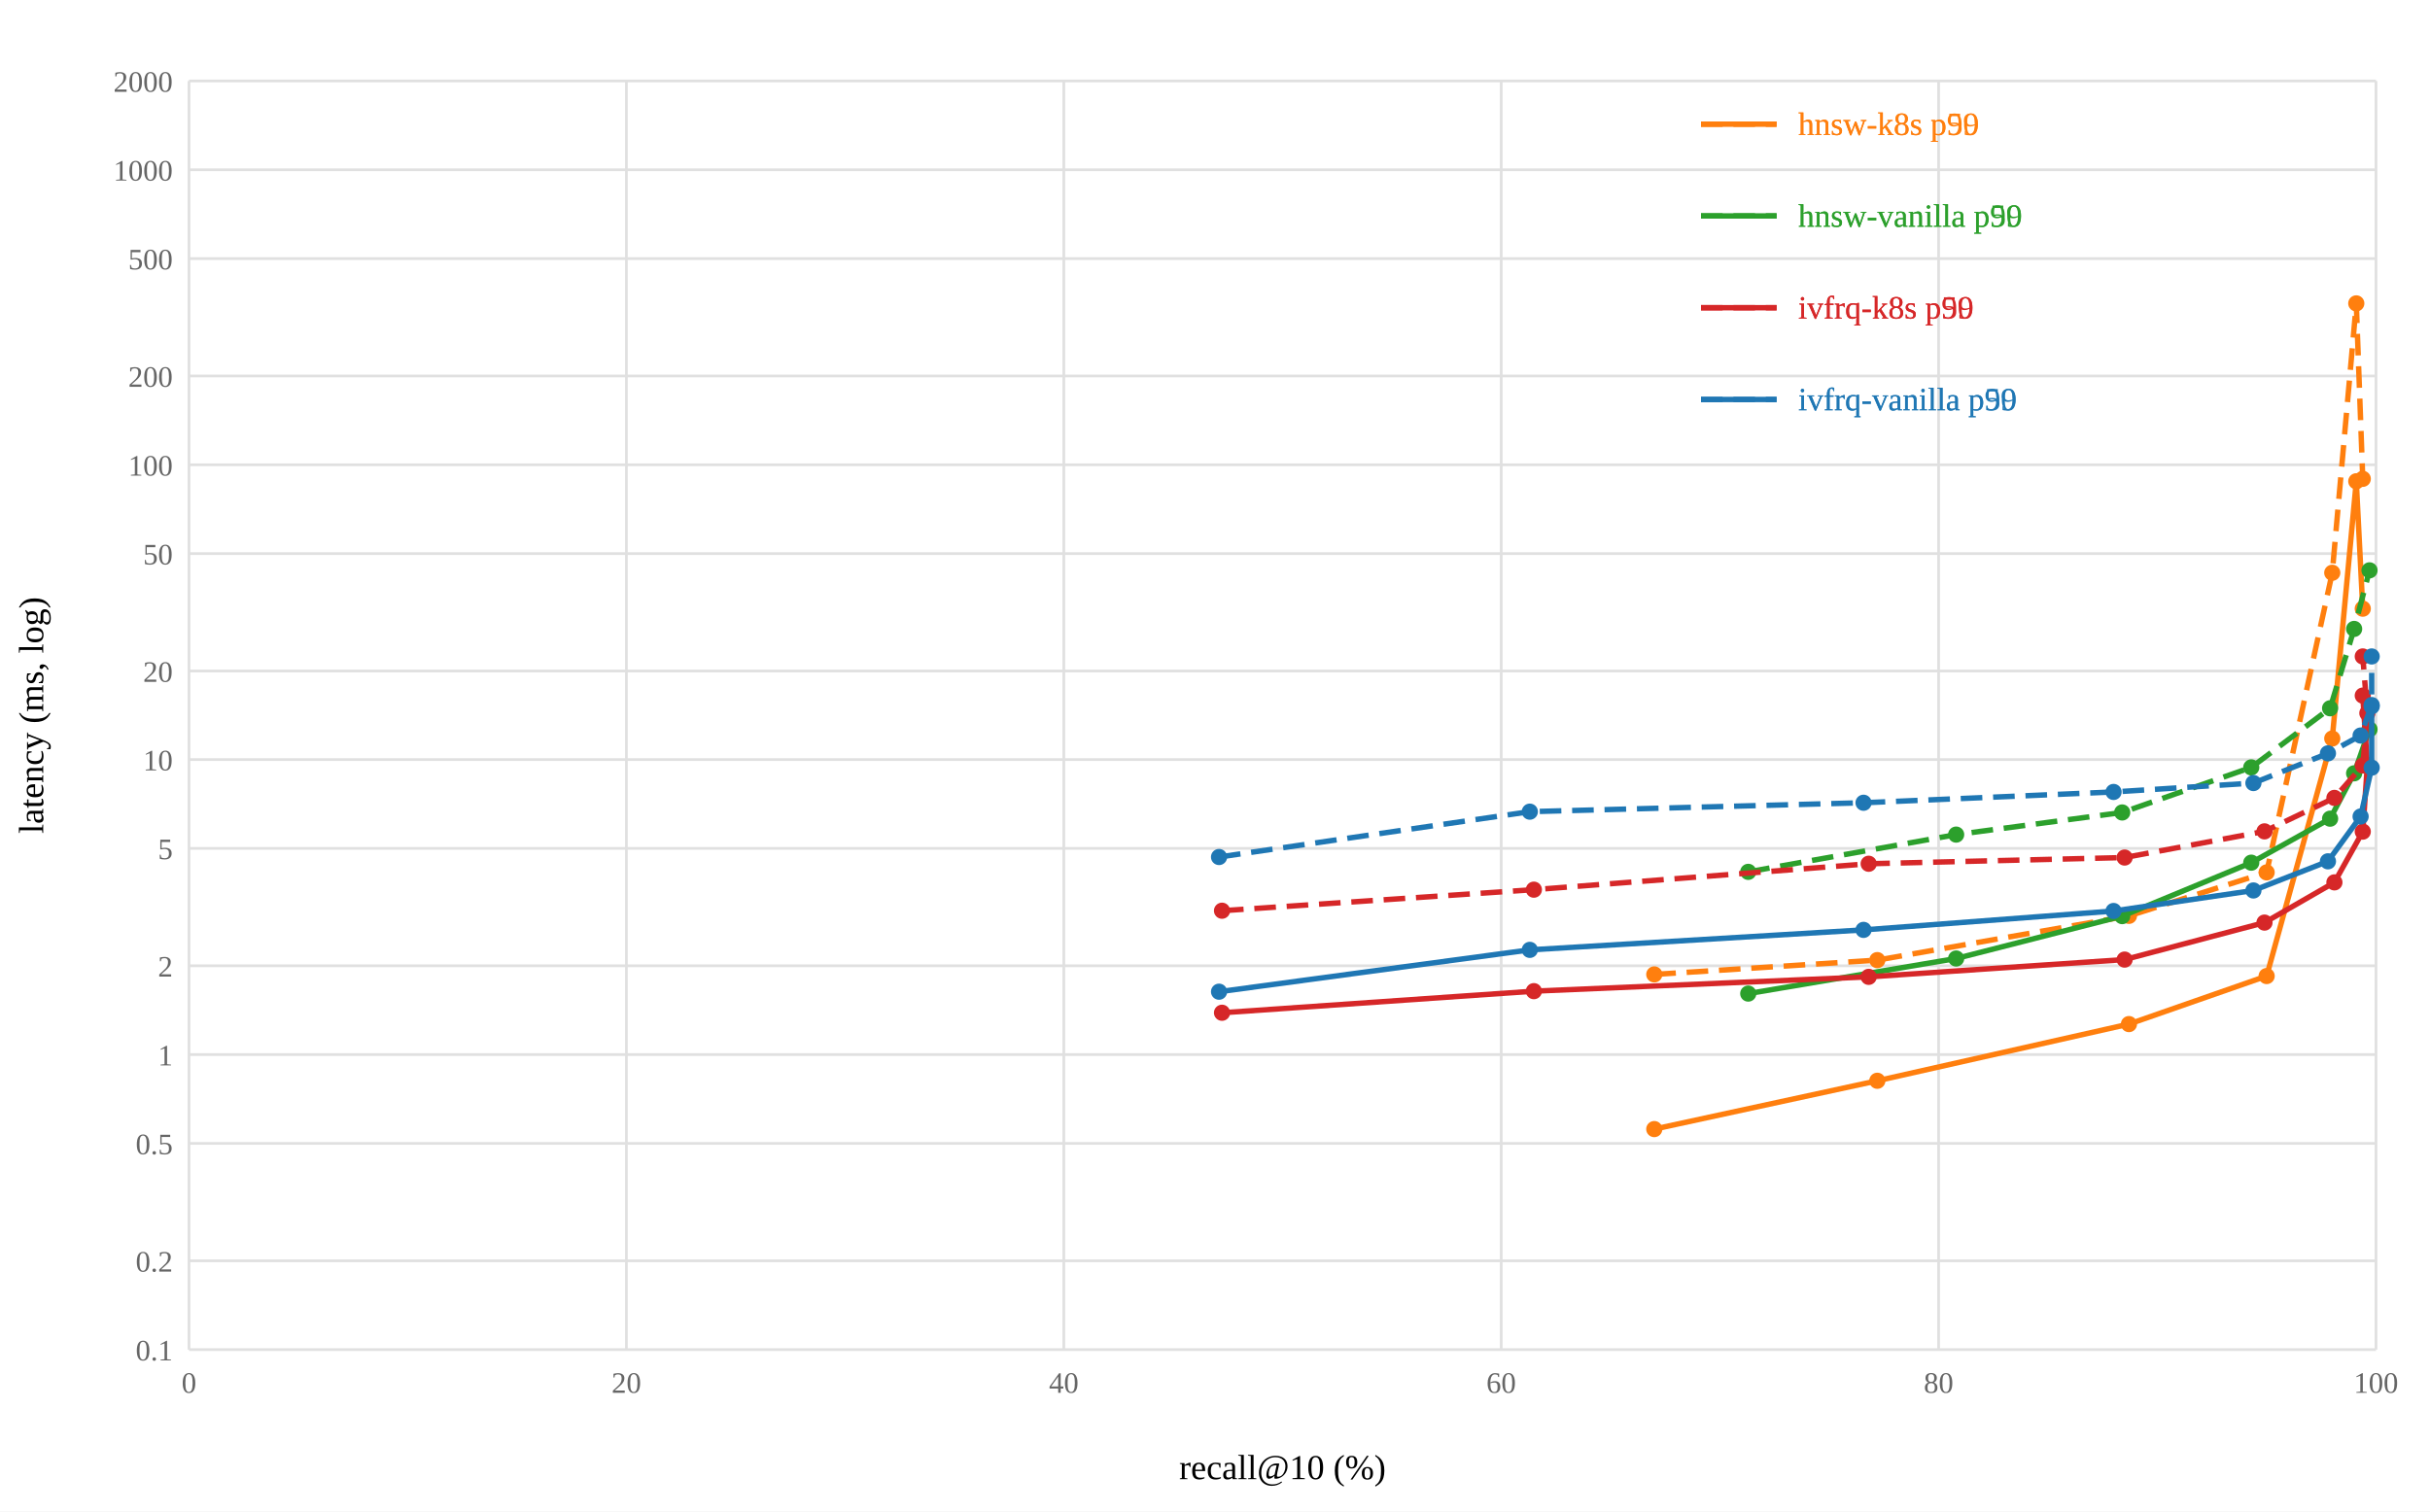
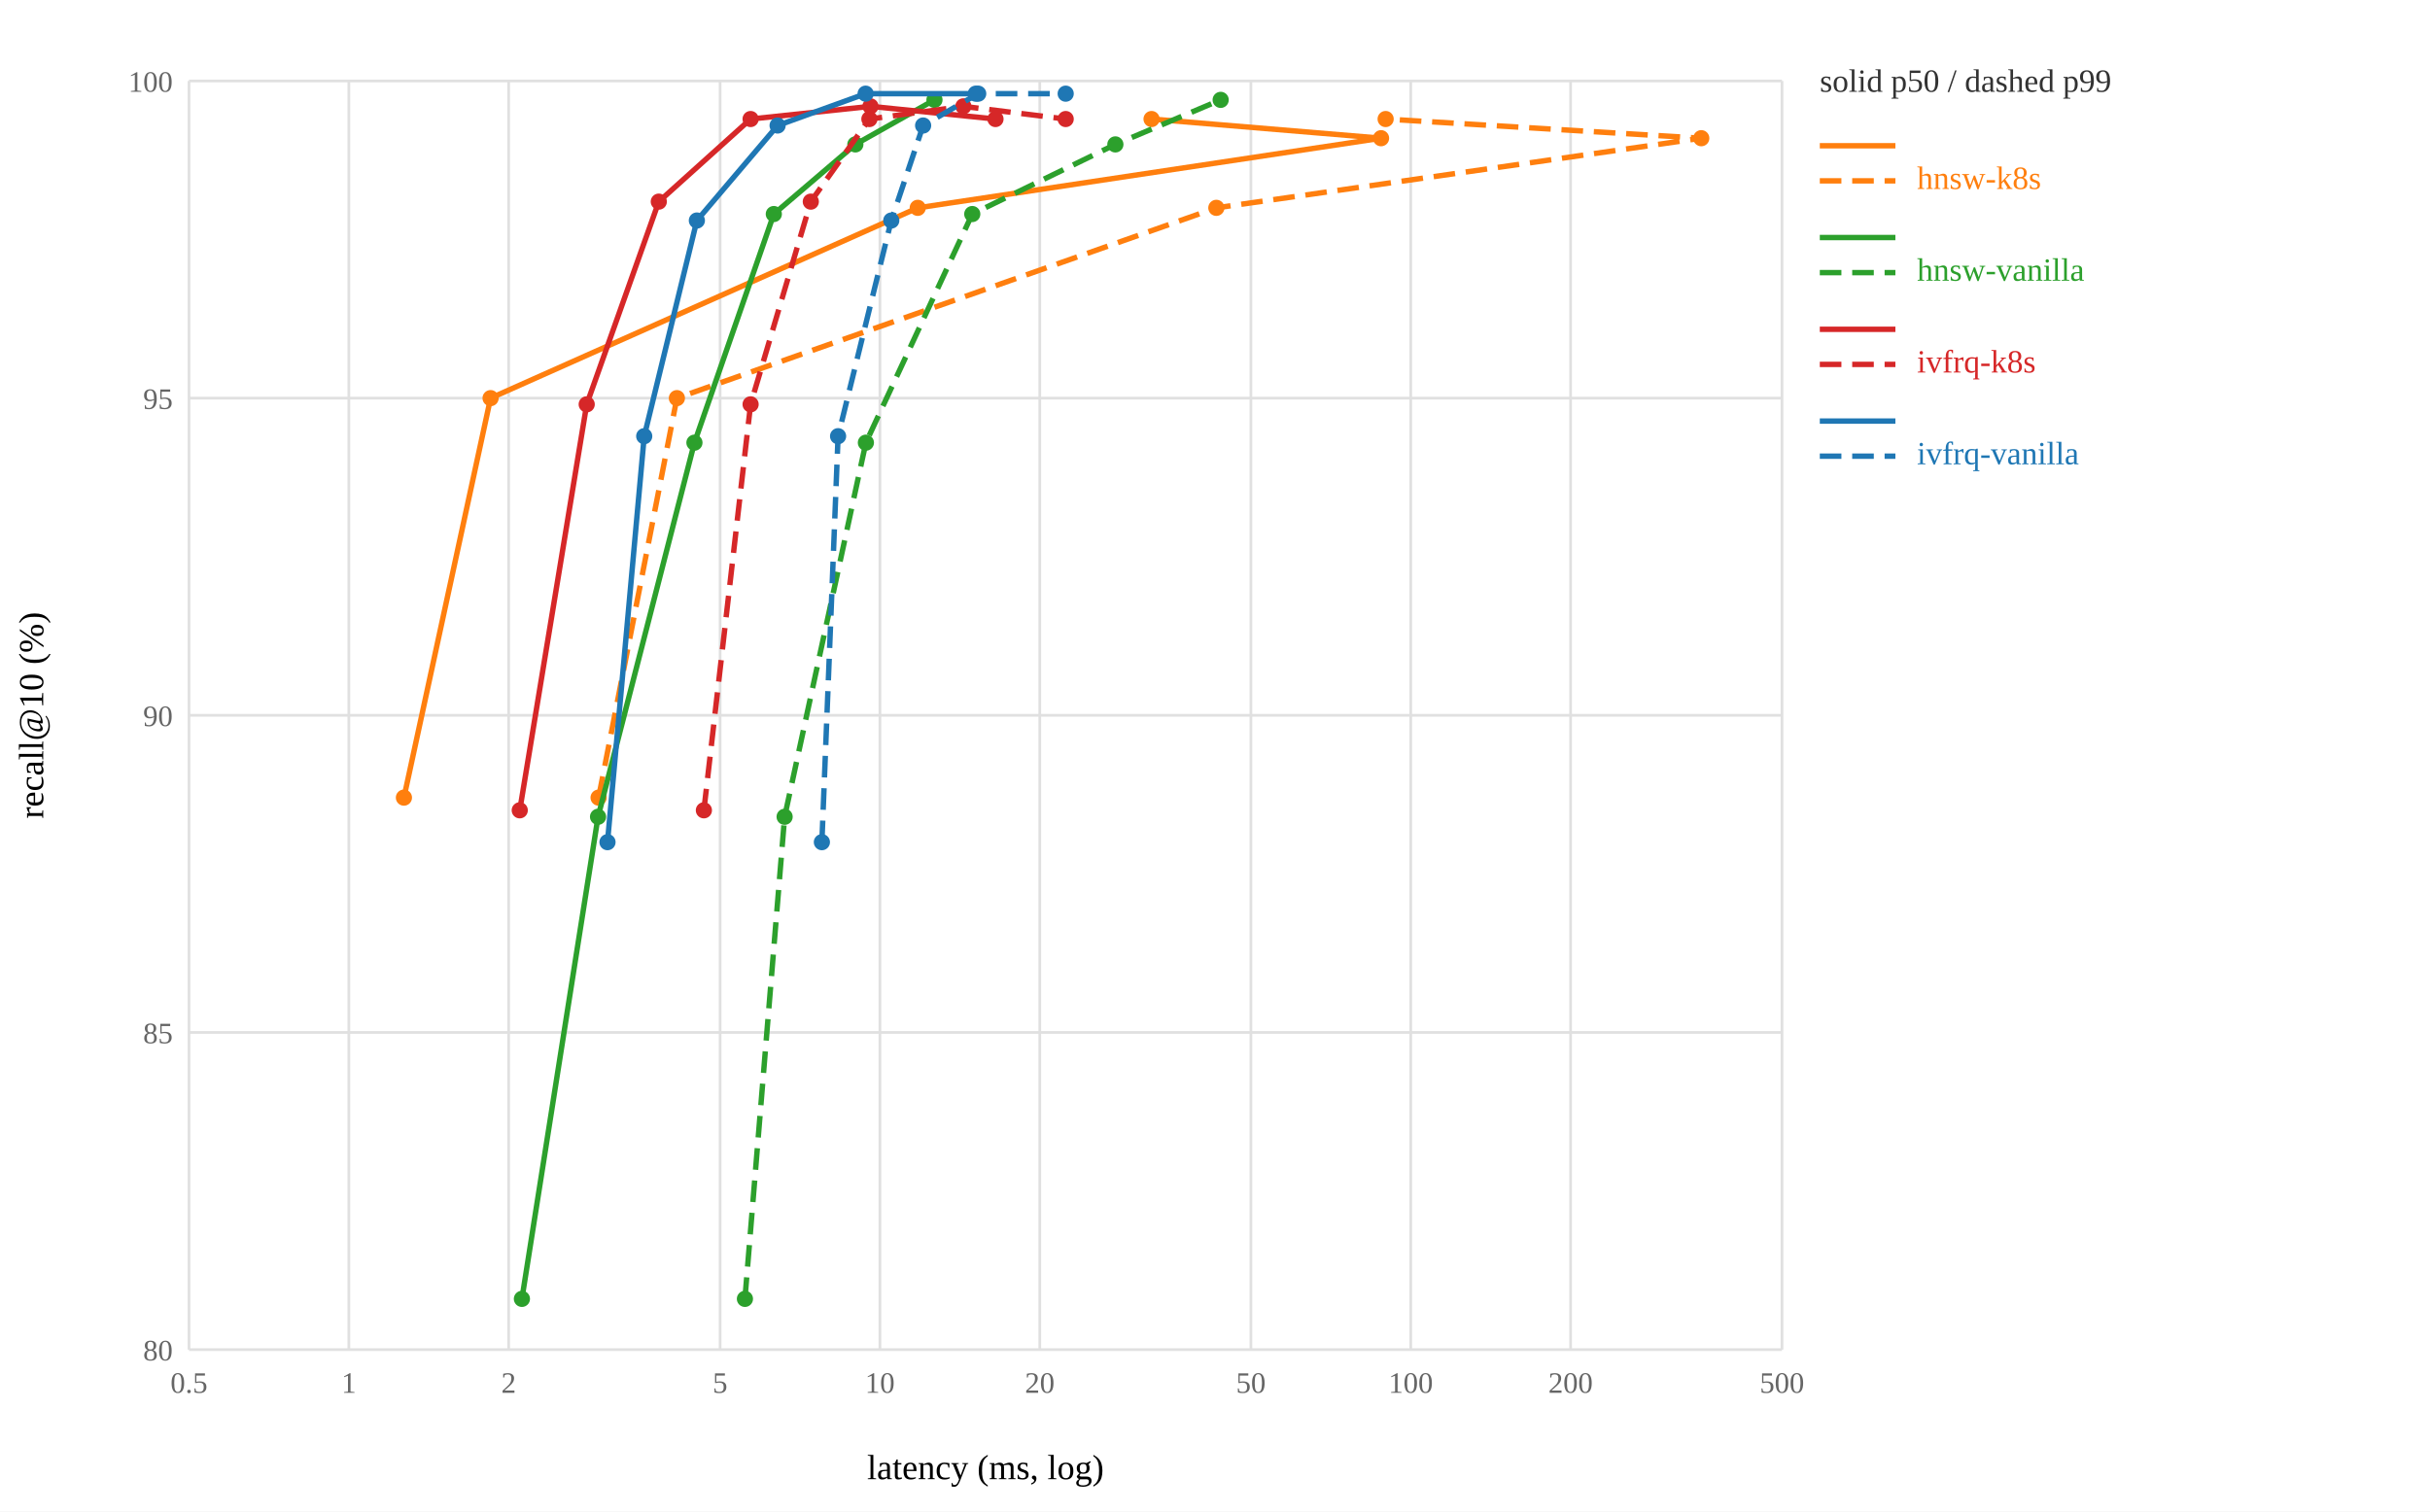
<svg xmlns="http://www.w3.org/2000/svg" width="900" height="560" viewBox="0 0 900 560">
  <rect width="900" height="560" fill="white" />
-   <line x1="70" y1="500.0" x2="880" y2="500.0" stroke="#e0e0e0" stroke-width="1" />
-   <text x="64" y="504.0" font-size="11" text-anchor="end" fill="#666">0.1</text>
-   <line x1="70" y1="467.1" x2="880" y2="467.1" stroke="#e0e0e0" stroke-width="1" />
-   <text x="64" y="471.1" font-size="11" text-anchor="end" fill="#666">0.2</text>
-   <line x1="70" y1="423.6" x2="880" y2="423.6" stroke="#e0e0e0" stroke-width="1" />
-   <text x="64" y="427.6" font-size="11" text-anchor="end" fill="#666">0.5</text>
-   <line x1="70" y1="390.7" x2="880" y2="390.7" stroke="#e0e0e0" stroke-width="1" />
-   <text x="64" y="394.7" font-size="11" text-anchor="end" fill="#666">1</text>
-   <line x1="70" y1="357.8" x2="880" y2="357.8" stroke="#e0e0e0" stroke-width="1" />
-   <text x="64" y="361.8" font-size="11" text-anchor="end" fill="#666">2</text>
-   <line x1="70" y1="314.3" x2="880" y2="314.3" stroke="#e0e0e0" stroke-width="1" />
-   <text x="64" y="318.3" font-size="11" text-anchor="end" fill="#666">5</text>
-   <line x1="70" y1="281.4" x2="880" y2="281.4" stroke="#e0e0e0" stroke-width="1" />
-   <text x="64" y="285.4" font-size="11" text-anchor="end" fill="#666">10</text>
-   <line x1="70" y1="248.6" x2="880" y2="248.6" stroke="#e0e0e0" stroke-width="1" />
-   <text x="64" y="252.6" font-size="11" text-anchor="end" fill="#666">20</text>
-   <line x1="70" y1="205.1" x2="880" y2="205.1" stroke="#e0e0e0" stroke-width="1" />
-   <text x="64" y="209.1" font-size="11" text-anchor="end" fill="#666">50</text>
-   <line x1="70" y1="172.2" x2="880" y2="172.2" stroke="#e0e0e0" stroke-width="1" />
-   <text x="64" y="176.2" font-size="11" text-anchor="end" fill="#666">100</text>
-   <line x1="70" y1="139.3" x2="880" y2="139.3" stroke="#e0e0e0" stroke-width="1" />
-   <text x="64" y="143.3" font-size="11" text-anchor="end" fill="#666">200</text>
-   <line x1="70" y1="95.8" x2="880" y2="95.8" stroke="#e0e0e0" stroke-width="1" />
-   <text x="64" y="99.8" font-size="11" text-anchor="end" fill="#666">500</text>
-   <line x1="70" y1="62.9" x2="880" y2="62.9" stroke="#e0e0e0" stroke-width="1" />
-   <text x="64" y="66.9" font-size="11" text-anchor="end" fill="#666">1000</text>
-   <line x1="70" y1="30.0" x2="880" y2="30.0" stroke="#e0e0e0" stroke-width="1" />
-   <text x="64" y="34.0" font-size="11" text-anchor="end" fill="#666">2000</text>
  <line x1="70.0" y1="500" x2="70.0" y2="30" stroke="#e0e0e0" stroke-width="1" />
-   <text x="70.0" y="516" font-size="11" text-anchor="middle" fill="#666">0</text>
-   <line x1="232.0" y1="500" x2="232.0" y2="30" stroke="#e0e0e0" stroke-width="1" />
-   <text x="232.0" y="516" font-size="11" text-anchor="middle" fill="#666">20</text>
-   <line x1="394.0" y1="500" x2="394.0" y2="30" stroke="#e0e0e0" stroke-width="1" />
-   <text x="394.0" y="516" font-size="11" text-anchor="middle" fill="#666">40</text>
-   <line x1="556.0" y1="500" x2="556.0" y2="30" stroke="#e0e0e0" stroke-width="1" />
-   <text x="556.0" y="516" font-size="11" text-anchor="middle" fill="#666">60</text>
-   <line x1="718.0" y1="500" x2="718.0" y2="30" stroke="#e0e0e0" stroke-width="1" />
-   <text x="718.0" y="516" font-size="11" text-anchor="middle" fill="#666">80</text>
-   <line x1="880.0" y1="500" x2="880.0" y2="30" stroke="#e0e0e0" stroke-width="1" />
-   <text x="880.0" y="516" font-size="11" text-anchor="middle" fill="#666">100</text>
-   <text x="475" y="548" font-size="13" text-anchor="middle">recall@10 (%)</text>
-   <text x="16" y="265" font-size="13" text-anchor="middle" transform="rotate(-90 16 265)">latency (ms, log)</text>
-   <path d="M612.7 418.3 L695.3 400.4 L788.5 379.4 L839.5 361.6 L863.8 273.6 L872.7 178.3 L875.1 225.5" fill="none" stroke="#ff7f0e" stroke-width="2" stroke-dasharray="" />
-   <circle cx="612.7" cy="418.3" r="3" fill="#ff7f0e" />
-   <circle cx="695.3" cy="400.4" r="3" fill="#ff7f0e" />
-   <circle cx="788.5" cy="379.4" r="3" fill="#ff7f0e" />
-   <circle cx="839.5" cy="361.6" r="3" fill="#ff7f0e" />
-   <circle cx="863.8" cy="273.6" r="3" fill="#ff7f0e" />
-   <circle cx="872.7" cy="178.3" r="3" fill="#ff7f0e" />
-   <circle cx="875.1" cy="225.5" r="3" fill="#ff7f0e" />
-   <line x1="630" y1="46" x2="658" y2="46" stroke="#ff7f0e" stroke-width="2" stroke-dasharray="" />
-   <text x="666" y="50" font-size="12" fill="#ff7f0e">hnsw-k8s p50</text>
-   <path d="M612.7 361.0 L695.3 355.7 L788.5 339.3 L839.5 323.2 L863.8 212.2 L872.7 112.4 L875.1 177.4" fill="none" stroke="#ff7f0e" stroke-width="2" stroke-dasharray="8,4" />
-   <circle cx="612.7" cy="361.0" r="3" fill="#ff7f0e" />
-   <circle cx="695.3" cy="355.7" r="3" fill="#ff7f0e" />
-   <circle cx="788.5" cy="339.3" r="3" fill="#ff7f0e" />
-   <circle cx="839.5" cy="323.2" r="3" fill="#ff7f0e" />
-   <circle cx="863.8" cy="212.2" r="3" fill="#ff7f0e" />
-   <circle cx="872.7" cy="112.4" r="3" fill="#ff7f0e" />
-   <circle cx="875.1" cy="177.4" r="3" fill="#ff7f0e" />
-   <line x1="630" y1="46" x2="658" y2="46" stroke="#ff7f0e" stroke-width="2" stroke-dasharray="8,4" />
-   <text x="666" y="50" font-size="12" fill="#ff7f0e">hnsw-k8s p99</text>
-   <path d="M647.5 368.1 L724.5 355.1 L786.0 339.4 L833.8 319.6 L863.0 303.3 L871.9 286.5 L877.6 270.2" fill="none" stroke="#2ca02c" stroke-width="2" stroke-dasharray="" />
-   <circle cx="647.5" cy="368.1" r="3" fill="#2ca02c" />
-   <circle cx="724.5" cy="355.1" r="3" fill="#2ca02c" />
-   <circle cx="786.0" cy="339.4" r="3" fill="#2ca02c" />
-   <circle cx="833.8" cy="319.6" r="3" fill="#2ca02c" />
-   <circle cx="863.0" cy="303.3" r="3" fill="#2ca02c" />
-   <circle cx="871.9" cy="286.5" r="3" fill="#2ca02c" />
-   <circle cx="877.6" cy="270.2" r="3" fill="#2ca02c" />
-   <line x1="630" y1="80" x2="658" y2="80" stroke="#2ca02c" stroke-width="2" stroke-dasharray="" />
-   <text x="666" y="84" font-size="12" fill="#2ca02c">hnsw-vanilla p50</text>
-   <path d="M647.5 323.0 L724.5 309.2 L786.0 301.0 L833.8 284.3 L863.0 262.4 L871.9 233.0 L877.6 211.3" fill="none" stroke="#2ca02c" stroke-width="2" stroke-dasharray="8,4" />
-   <circle cx="647.5" cy="323.0" r="3" fill="#2ca02c" />
-   <circle cx="724.5" cy="309.2" r="3" fill="#2ca02c" />
-   <circle cx="786.0" cy="301.0" r="3" fill="#2ca02c" />
-   <circle cx="833.8" cy="284.3" r="3" fill="#2ca02c" />
-   <circle cx="863.0" cy="262.4" r="3" fill="#2ca02c" />
-   <circle cx="871.9" cy="233.0" r="3" fill="#2ca02c" />
-   <circle cx="877.6" cy="211.3" r="3" fill="#2ca02c" />
-   <line x1="630" y1="80" x2="658" y2="80" stroke="#2ca02c" stroke-width="2" stroke-dasharray="8,4" />
-   <text x="666" y="84" font-size="12" fill="#2ca02c">hnsw-vanilla p99</text>
-   <path d="M452.6 375.2 L568.1 367.2 L692.1 361.9 L786.9 355.5 L838.7 341.8 L864.6 326.9 L875.1 308.1 L876.8 283.4 L875.1 257.7" fill="none" stroke="#d62728" stroke-width="2" stroke-dasharray="" />
-   <circle cx="452.6" cy="375.2" r="3" fill="#d62728" />
-   <circle cx="568.1" cy="367.2" r="3" fill="#d62728" />
-   <circle cx="692.1" cy="361.9" r="3" fill="#d62728" />
-   <circle cx="786.9" cy="355.5" r="3" fill="#d62728" />
-   <circle cx="838.7" cy="341.8" r="3" fill="#d62728" />
-   <circle cx="864.6" cy="326.9" r="3" fill="#d62728" />
-   <circle cx="875.1" cy="308.1" r="3" fill="#d62728" />
-   <circle cx="876.8" cy="283.4" r="3" fill="#d62728" />
-   <circle cx="875.1" cy="257.7" r="3" fill="#d62728" />
-   <line x1="630" y1="114" x2="658" y2="114" stroke="#d62728" stroke-width="2" stroke-dasharray="" />
-   <text x="666" y="118" font-size="12" fill="#d62728">ivfrq-k8s p50</text>
-   <path d="M452.6 337.4 L568.1 329.6 L692.1 320.0 L786.9 317.7 L838.7 308.0 L864.6 295.6 L875.1 283.6 L876.8 264.2 L875.1 243.2" fill="none" stroke="#d62728" stroke-width="2" stroke-dasharray="8,4" />
-   <circle cx="452.6" cy="337.4" r="3" fill="#d62728" />
-   <circle cx="568.1" cy="329.6" r="3" fill="#d62728" />
-   <circle cx="692.1" cy="320.0" r="3" fill="#d62728" />
-   <circle cx="786.9" cy="317.7" r="3" fill="#d62728" />
-   <circle cx="838.7" cy="308.0" r="3" fill="#d62728" />
-   <circle cx="864.6" cy="295.6" r="3" fill="#d62728" />
-   <circle cx="875.1" cy="283.6" r="3" fill="#d62728" />
-   <circle cx="876.8" cy="264.2" r="3" fill="#d62728" />
-   <circle cx="875.1" cy="243.2" r="3" fill="#d62728" />
-   <line x1="630" y1="114" x2="658" y2="114" stroke="#d62728" stroke-width="2" stroke-dasharray="8,4" />
-   <text x="666" y="118" font-size="12" fill="#d62728">ivfrq-k8s p99</text>
-   <path d="M451.5 367.4 L566.6 351.9 L690.2 344.5 L782.8 337.5 L834.6 329.9 L862.2 319.1 L874.3 302.5 L878.4 284.4 L878.4 261.7" fill="none" stroke="#1f77b4" stroke-width="2" stroke-dasharray="" />
-   <circle cx="451.5" cy="367.4" r="3" fill="#1f77b4" />
-   <circle cx="566.6" cy="351.9" r="3" fill="#1f77b4" />
-   <circle cx="690.2" cy="344.5" r="3" fill="#1f77b4" />
-   <circle cx="782.8" cy="337.5" r="3" fill="#1f77b4" />
-   <circle cx="834.6" cy="329.9" r="3" fill="#1f77b4" />
-   <circle cx="862.2" cy="319.1" r="3" fill="#1f77b4" />
-   <circle cx="874.3" cy="302.5" r="3" fill="#1f77b4" />
-   <circle cx="878.4" cy="284.4" r="3" fill="#1f77b4" />
-   <circle cx="878.4" cy="261.7" r="3" fill="#1f77b4" />
-   <line x1="630" y1="148" x2="658" y2="148" stroke="#1f77b4" stroke-width="2" stroke-dasharray="" />
-   <text x="666" y="152" font-size="12" fill="#1f77b4">ivfrq-vanilla p50</text>
-   <path d="M451.5 317.5 L566.6 300.7 L690.2 297.4 L782.8 293.4 L834.6 290.1 L862.2 279.1 L874.3 272.5 L878.4 261.2 L878.4 243.2" fill="none" stroke="#1f77b4" stroke-width="2" stroke-dasharray="8,4" />
-   <circle cx="451.5" cy="317.5" r="3" fill="#1f77b4" />
-   <circle cx="566.6" cy="300.7" r="3" fill="#1f77b4" />
-   <circle cx="690.2" cy="297.4" r="3" fill="#1f77b4" />
-   <circle cx="782.8" cy="293.4" r="3" fill="#1f77b4" />
-   <circle cx="834.6" cy="290.1" r="3" fill="#1f77b4" />
-   <circle cx="862.2" cy="279.1" r="3" fill="#1f77b4" />
-   <circle cx="874.3" cy="272.5" r="3" fill="#1f77b4" />
-   <circle cx="878.4" cy="261.2" r="3" fill="#1f77b4" />
-   <circle cx="878.4" cy="243.2" r="3" fill="#1f77b4" />
-   <line x1="630" y1="148" x2="658" y2="148" stroke="#1f77b4" stroke-width="2" stroke-dasharray="8,4" />
-   <text x="666" y="152" font-size="12" fill="#1f77b4">ivfrq-vanilla p99</text>
+   <text x="70.0" y="516" font-size="11" text-anchor="middle" fill="#666">0.5</text>
+   <line x1="129.2" y1="500" x2="129.2" y2="30" stroke="#e0e0e0" stroke-width="1" />
+   <text x="129.2" y="516" font-size="11" text-anchor="middle" fill="#666">1</text>
+   <line x1="188.4" y1="500" x2="188.4" y2="30" stroke="#e0e0e0" stroke-width="1" />
+   <text x="188.4" y="516" font-size="11" text-anchor="middle" fill="#666">2</text>
+   <line x1="266.7" y1="500" x2="266.7" y2="30" stroke="#e0e0e0" stroke-width="1" />
+   <text x="266.7" y="516" font-size="11" text-anchor="middle" fill="#666">5</text>
+   <line x1="325.9" y1="500" x2="325.9" y2="30" stroke="#e0e0e0" stroke-width="1" />
+   <text x="325.9" y="516" font-size="11" text-anchor="middle" fill="#666">10</text>
+   <line x1="385.1" y1="500" x2="385.1" y2="30" stroke="#e0e0e0" stroke-width="1" />
+   <text x="385.1" y="516" font-size="11" text-anchor="middle" fill="#666">20</text>
+   <line x1="463.3" y1="500" x2="463.3" y2="30" stroke="#e0e0e0" stroke-width="1" />
+   <text x="463.3" y="516" font-size="11" text-anchor="middle" fill="#666">50</text>
+   <line x1="522.5" y1="500" x2="522.5" y2="30" stroke="#e0e0e0" stroke-width="1" />
+   <text x="522.5" y="516" font-size="11" text-anchor="middle" fill="#666">100</text>
+   <line x1="581.7" y1="500" x2="581.7" y2="30" stroke="#e0e0e0" stroke-width="1" />
+   <text x="581.7" y="516" font-size="11" text-anchor="middle" fill="#666">200</text>
+   <line x1="660.0" y1="500" x2="660.0" y2="30" stroke="#e0e0e0" stroke-width="1" />
+   <text x="660.0" y="516" font-size="11" text-anchor="middle" fill="#666">500</text>
+   <line x1="70" y1="500.0" x2="660" y2="500.0" stroke="#e0e0e0" stroke-width="1" />
+   <text x="64" y="504.0" font-size="11" text-anchor="end" fill="#666">80</text>
+   <line x1="70" y1="382.5" x2="660" y2="382.5" stroke="#e0e0e0" stroke-width="1" />
+   <text x="64" y="386.5" font-size="11" text-anchor="end" fill="#666">85</text>
+   <line x1="70" y1="265.0" x2="660" y2="265.0" stroke="#e0e0e0" stroke-width="1" />
+   <text x="64" y="269.0" font-size="11" text-anchor="end" fill="#666">90</text>
+   <line x1="70" y1="147.5" x2="660" y2="147.5" stroke="#e0e0e0" stroke-width="1" />
+   <text x="64" y="151.5" font-size="11" text-anchor="end" fill="#666">95</text>
+   <line x1="70" y1="30.0" x2="660" y2="30.0" stroke="#e0e0e0" stroke-width="1" />
+   <text x="64" y="34.0" font-size="11" text-anchor="end" fill="#666">100</text>
+   <text x="365" y="548" font-size="13" text-anchor="middle">latency (ms, log)</text>
+   <text x="16" y="265" font-size="13" text-anchor="middle" transform="rotate(-90 16 265)">recall@10 (%)</text>
+   <text x="674" y="34" font-size="12" fill="#333">solid p50 / dashed p99</text>
+   <line x1="674" y1="54" x2="702" y2="54" stroke="#ff7f0e" stroke-width="2" />
+   <line x1="674" y1="67" x2="702" y2="67" stroke="#ff7f0e" stroke-width="2" stroke-dasharray="8,4" />
+   <text x="710" y="70" font-size="12" fill="#ff7f0e">hnsw-k8s</text>
+   <line x1="674" y1="88" x2="702" y2="88" stroke="#2ca02c" stroke-width="2" />
+   <line x1="674" y1="101" x2="702" y2="101" stroke="#2ca02c" stroke-width="2" stroke-dasharray="8,4" />
+   <text x="710" y="104" font-size="12" fill="#2ca02c">hnsw-vanilla</text>
+   <line x1="674" y1="122" x2="702" y2="122" stroke="#d62728" stroke-width="2" />
+   <line x1="674" y1="135" x2="702" y2="135" stroke="#d62728" stroke-width="2" stroke-dasharray="8,4" />
+   <text x="710" y="138" font-size="12" fill="#d62728">ivfrq-k8s</text>
+   <line x1="674" y1="156" x2="702" y2="156" stroke="#1f77b4" stroke-width="2" />
+   <line x1="674" y1="169" x2="702" y2="169" stroke="#1f77b4" stroke-width="2" stroke-dasharray="8,4" />
+   <text x="710" y="172" font-size="12" fill="#1f77b4">ivfrq-vanilla</text>
+   <path d="M149.6 295.5 L181.7 147.5 L339.9 77.0 L511.5 51.2 L426.5 44.1" fill="none" stroke="#ff7f0e" stroke-width="2" stroke-dasharray="" />
+   <circle cx="149.6" cy="295.5" r="3" fill="#ff7f0e" />
+   <circle cx="181.7" cy="147.5" r="3" fill="#ff7f0e" />
+   <circle cx="339.9" cy="77.0" r="3" fill="#ff7f0e" />
+   <circle cx="511.5" cy="51.2" r="3" fill="#ff7f0e" />
+   <circle cx="426.5" cy="44.1" r="3" fill="#ff7f0e" />
+   <path d="M221.7 295.5 L250.7 147.5 L450.5 77.0 L630.1 51.2 L513.2 44.1" fill="none" stroke="#ff7f0e" stroke-width="2" stroke-dasharray="8,4" />
+   <circle cx="221.7" cy="295.5" r="3" fill="#ff7f0e" />
+   <circle cx="250.7" cy="147.5" r="3" fill="#ff7f0e" />
+   <circle cx="450.5" cy="77.0" r="3" fill="#ff7f0e" />
+   <circle cx="630.1" cy="51.2" r="3" fill="#ff7f0e" />
+   <circle cx="513.2" cy="44.1" r="3" fill="#ff7f0e" />
+   <path d="M193.3 481.2 L221.5 302.6 L257.2 164.0 L286.6 79.3 L316.8 53.5 L346.1 37.0" fill="none" stroke="#2ca02c" stroke-width="2" stroke-dasharray="" />
+   <circle cx="193.3" cy="481.2" r="3" fill="#2ca02c" />
+   <circle cx="221.5" cy="302.6" r="3" fill="#2ca02c" />
+   <circle cx="257.2" cy="164.0" r="3" fill="#2ca02c" />
+   <circle cx="286.6" cy="79.3" r="3" fill="#2ca02c" />
+   <circle cx="316.8" cy="53.5" r="3" fill="#2ca02c" />
+   <circle cx="346.1" cy="37.0" r="3" fill="#2ca02c" />
+   <path d="M275.9 481.2 L290.6 302.6 L320.7 164.0 L360.1 79.3 L413.1 53.5 L452.1 37.0" fill="none" stroke="#2ca02c" stroke-width="2" stroke-dasharray="8,4" />
+   <circle cx="275.9" cy="481.2" r="3" fill="#2ca02c" />
+   <circle cx="290.6" cy="302.6" r="3" fill="#2ca02c" />
+   <circle cx="320.7" cy="164.0" r="3" fill="#2ca02c" />
+   <circle cx="360.1" cy="79.3" r="3" fill="#2ca02c" />
+   <circle cx="413.1" cy="53.5" r="3" fill="#2ca02c" />
+   <circle cx="452.1" cy="37.0" r="3" fill="#2ca02c" />
+   <path d="M192.5 300.2 L217.3 149.8 L244.0 74.7 L278.0 44.1 L322.4 39.4 L368.7 44.1" fill="none" stroke="#d62728" stroke-width="2" stroke-dasharray="" />
+   <circle cx="192.5" cy="300.2" r="3" fill="#d62728" />
+   <circle cx="217.3" cy="149.8" r="3" fill="#d62728" />
+   <circle cx="244.0" cy="74.7" r="3" fill="#d62728" />
+   <circle cx="278.0" cy="44.1" r="3" fill="#d62728" />
+   <circle cx="322.4" cy="39.4" r="3" fill="#d62728" />
+   <circle cx="368.7" cy="44.1" r="3" fill="#d62728" />
+   <path d="M260.7 300.2 L278.0 149.8 L300.3 74.7 L322.0 44.1 L356.8 39.4 L394.7 44.1" fill="none" stroke="#d62728" stroke-width="2" stroke-dasharray="8,4" />
+   <circle cx="260.7" cy="300.2" r="3" fill="#d62728" />
+   <circle cx="278.0" cy="149.8" r="3" fill="#d62728" />
+   <circle cx="300.3" cy="74.7" r="3" fill="#d62728" />
+   <circle cx="322.0" cy="44.1" r="3" fill="#d62728" />
+   <circle cx="356.8" cy="39.4" r="3" fill="#d62728" />
+   <circle cx="394.7" cy="44.1" r="3" fill="#d62728" />
+   <path d="M225.0 312.0 L238.6 161.6 L258.1 81.7 L288.0 46.5 L320.6 34.7 L361.4 34.7" fill="none" stroke="#1f77b4" stroke-width="2" stroke-dasharray="" />
+   <circle cx="225.0" cy="312.0" r="3" fill="#1f77b4" />
+   <circle cx="238.6" cy="161.6" r="3" fill="#1f77b4" />
+   <circle cx="258.1" cy="81.7" r="3" fill="#1f77b4" />
+   <circle cx="288.0" cy="46.5" r="3" fill="#1f77b4" />
+   <circle cx="320.6" cy="34.7" r="3" fill="#1f77b4" />
+   <circle cx="361.4" cy="34.7" r="3" fill="#1f77b4" />
+   <path d="M304.4 312.0 L310.4 161.6 L330.1 81.7 L341.9 46.5 L362.3 34.7 L394.7 34.7" fill="none" stroke="#1f77b4" stroke-width="2" stroke-dasharray="8,4" />
+   <circle cx="304.4" cy="312.0" r="3" fill="#1f77b4" />
+   <circle cx="310.4" cy="161.6" r="3" fill="#1f77b4" />
+   <circle cx="330.1" cy="81.7" r="3" fill="#1f77b4" />
+   <circle cx="341.9" cy="46.5" r="3" fill="#1f77b4" />
+   <circle cx="362.3" cy="34.7" r="3" fill="#1f77b4" />
+   <circle cx="394.7" cy="34.7" r="3" fill="#1f77b4" />
</svg>
